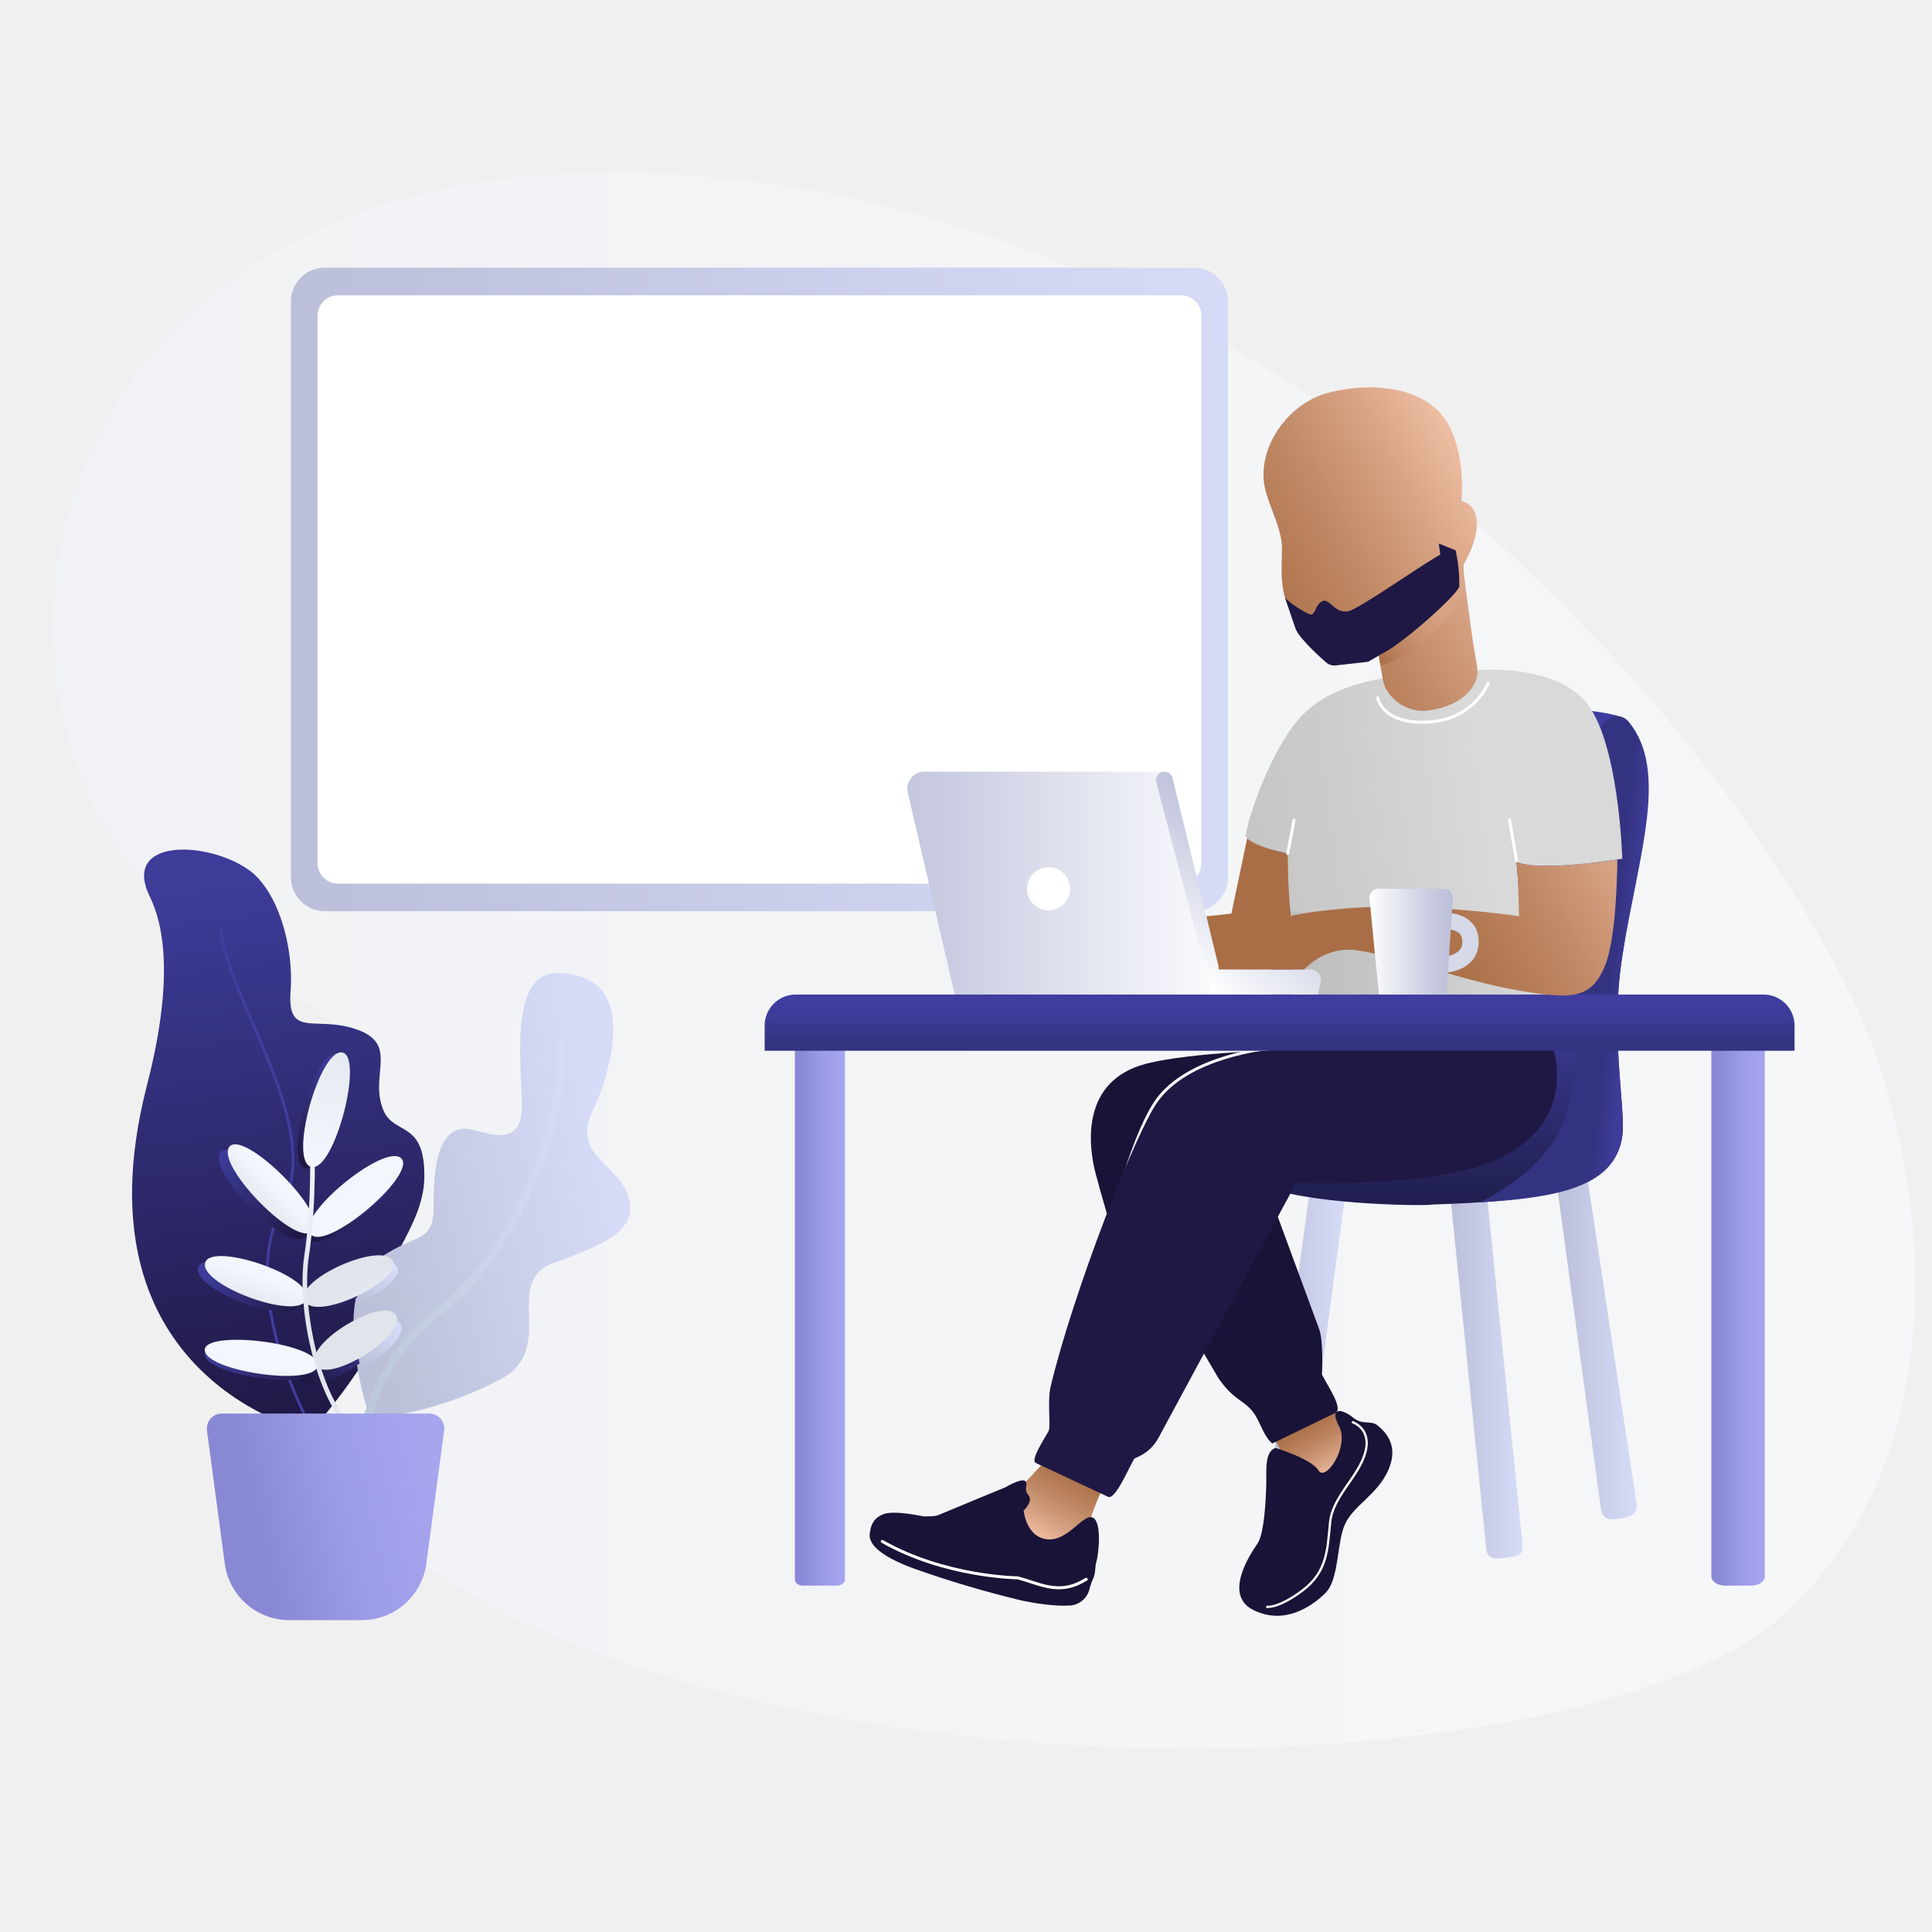
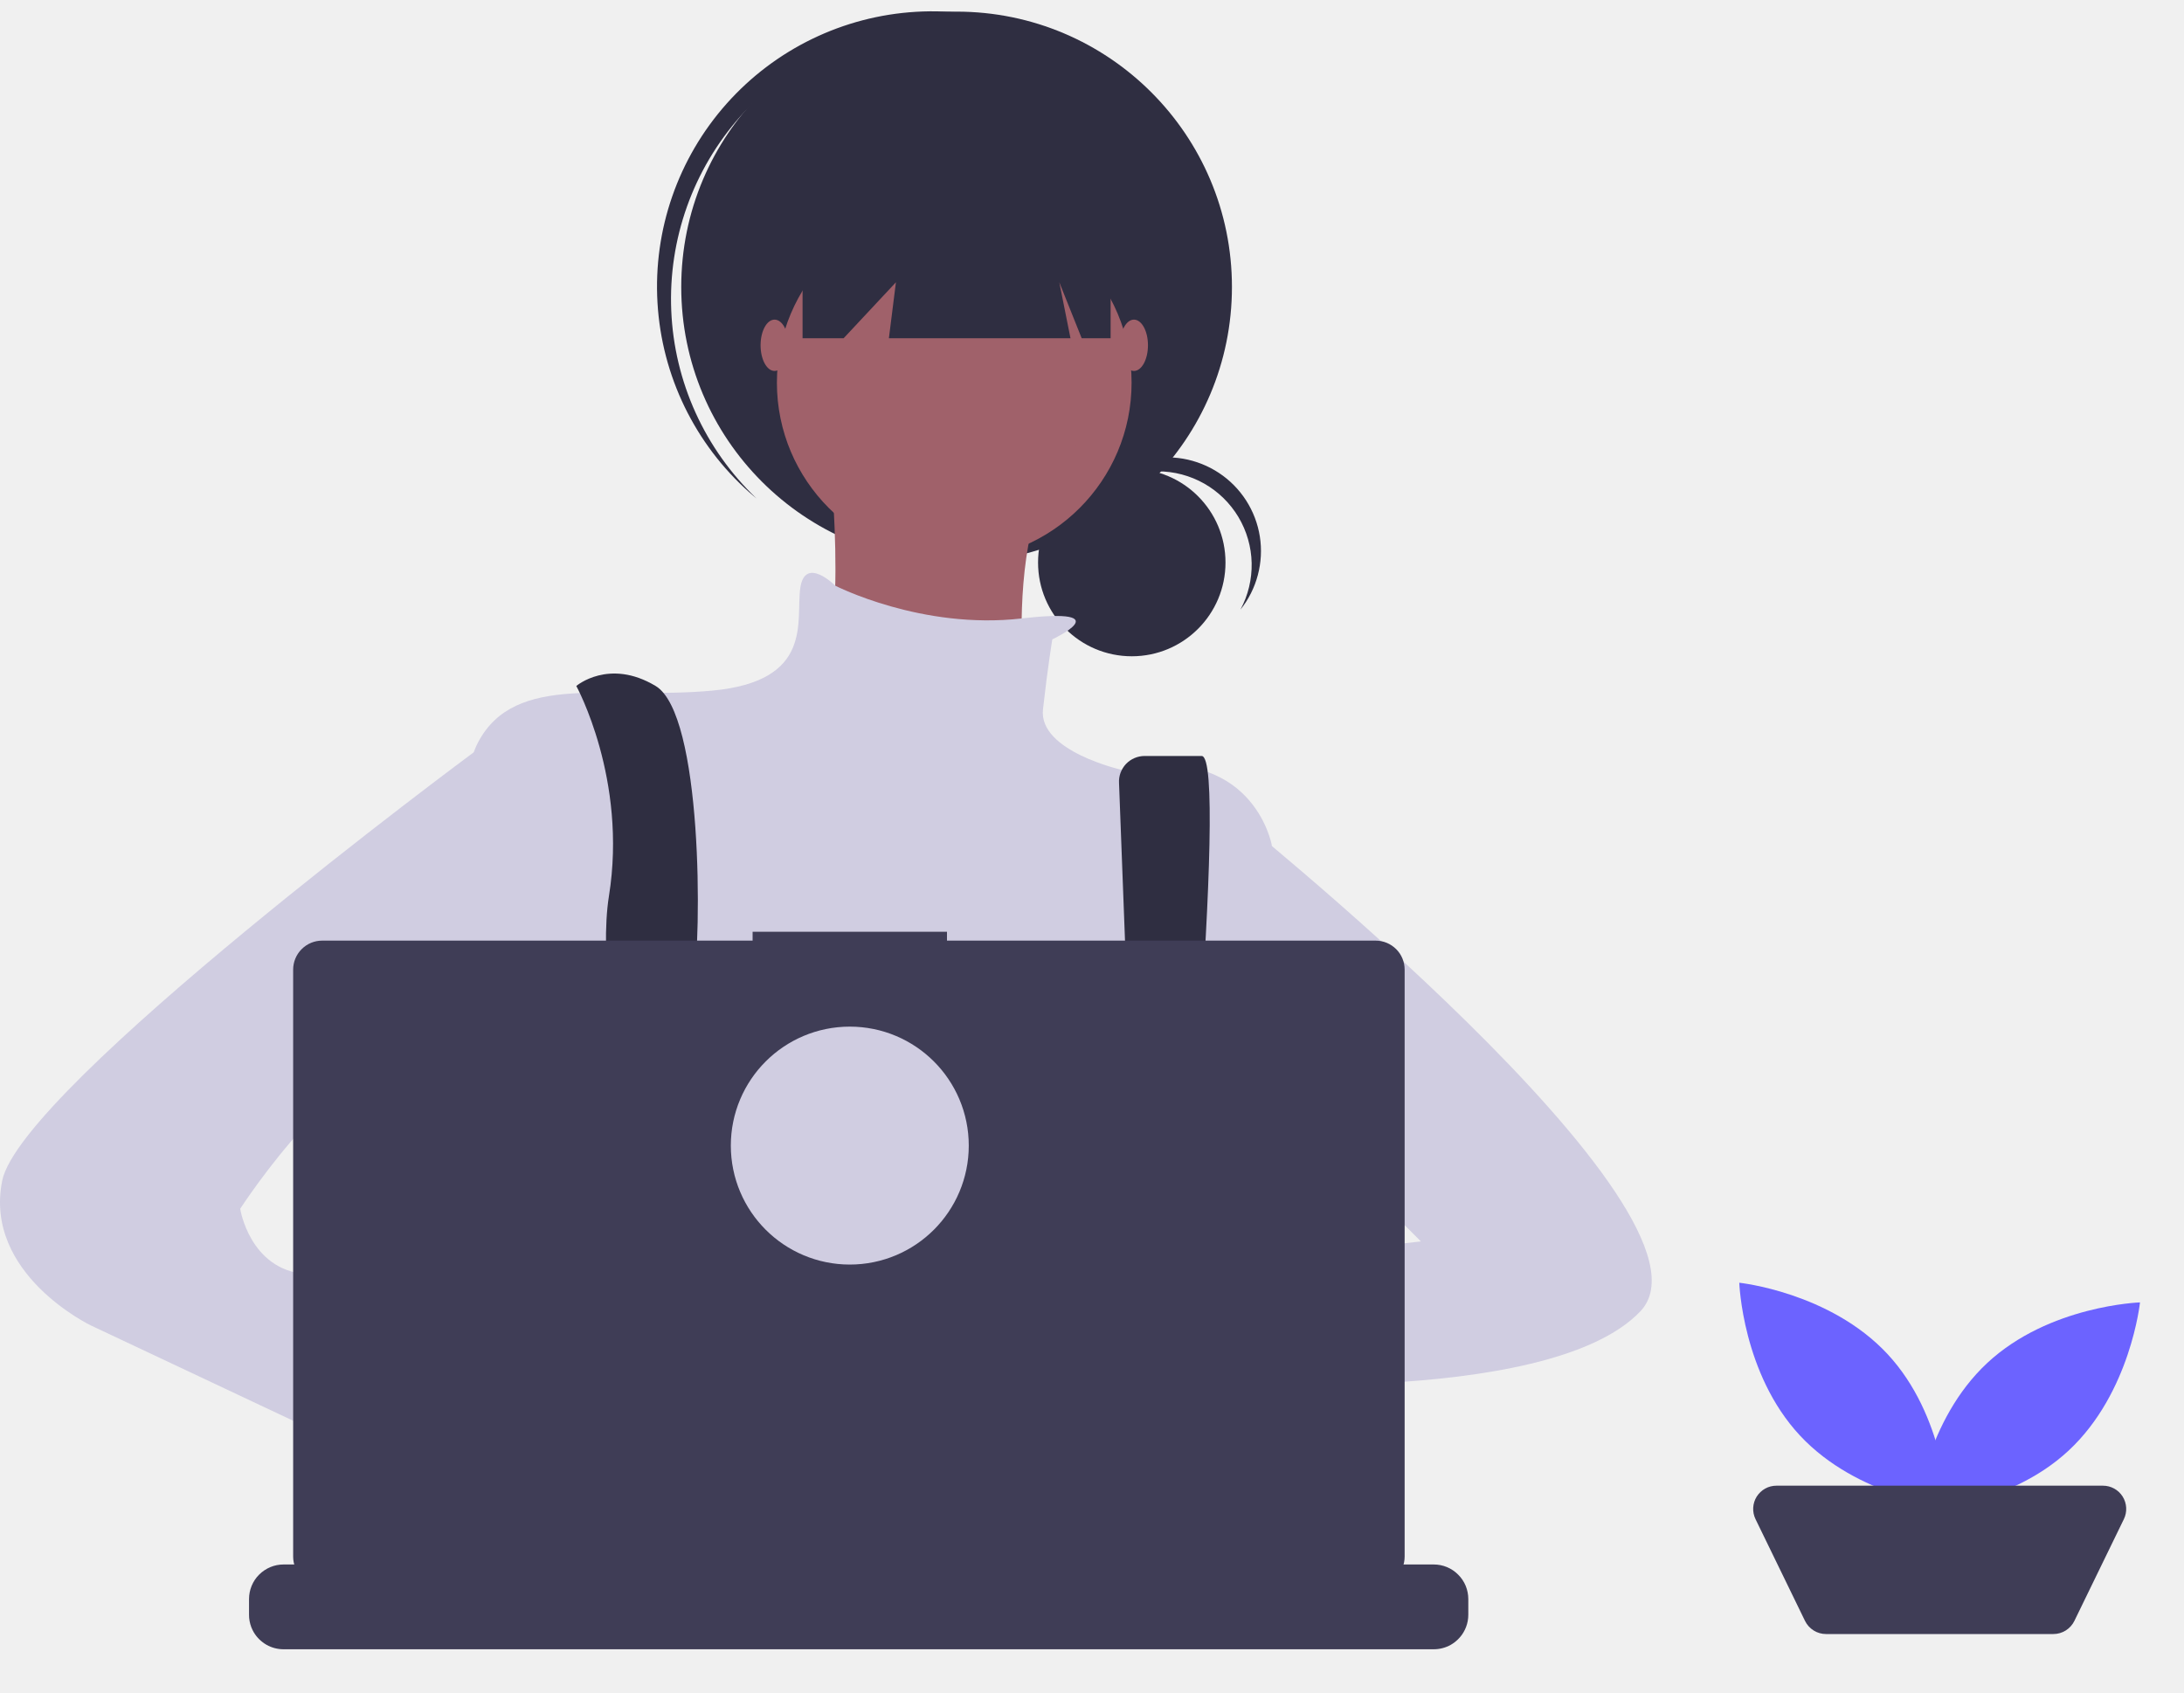
- <svg xmlns="http://www.w3.org/2000/svg" xmlns:xlink="http://www.w3.org/1999/xlink" viewBox="0 0 650 650">
-   <defs>
-     <style>.cls-1{fill:url(#Безымянный_градиент_263);}.cls-2{fill:url(#Безымянный_градиент_5);}.cls-18,.cls-29,.cls-3,.cls-39,.cls-45,.cls-47,.cls-49,.cls-5{fill:none;stroke-miterlimit:10;}.cls-3{stroke-width:0.93px;stroke:url(#Безымянный_градиент_10);}.cls-4{fill:url(#Безымянный_градиент_17);}.cls-5{stroke-width:2.67px;stroke:url(#Безымянный_градиент_164);}.cls-6{fill:url(#Безымянный_градиент_5-2);}.cls-7{fill:url(#Безымянный_градиент_5-3);}.cls-8{fill:url(#Безымянный_градиент_5-4);}.cls-9{fill:url(#Безымянный_градиент_5-5);}.cls-10{fill:url(#Безымянный_градиент_5-6);}.cls-11{fill:url(#Безымянный_градиент_5-7);}.cls-12{fill:url(#Безымянный_градиент_18);}.cls-13{fill:url(#Безымянный_градиент_33);}.cls-14{fill:url(#Безымянный_градиент_33-2);}.cls-15{fill:url(#Безымянный_градиент_33-3);}.cls-16{fill:url(#Безымянный_градиент_17-2);}.cls-17{fill:url(#Безымянный_градиент_33-4);}.cls-18{stroke-width:1.55px;stroke:url(#Безымянный_градиент_33-5);}.cls-19{fill:url(#Безымянный_градиент_33-6);}.cls-20{fill:url(#Безымянный_градиент_17-3);}.cls-21{fill:url(#Безымянный_градиент_33-7);}.cls-22{fill:url(#Безымянный_градиент_11);}.cls-23{fill:url(#Безымянный_градиент_16);}.cls-24{fill:url(#Безымянный_градиент_170);}.cls-25{fill:#fff;}.cls-26{fill:url(#Безымянный_градиент_170-2);}.cls-27{fill:url(#Безымянный_градиент_106);}.cls-28{fill:#191337;}.cls-29{stroke:#f3f6fd;}.cls-29,.cls-45{stroke-linecap:round;}.cls-30{fill:url(#Безымянный_градиент_170-3);}.cls-31{fill:url(#Безымянный_градиент_170-4);}.cls-32{fill:url(#Безымянный_градиент_216);}.cls-33{fill:url(#Безымянный_градиент_40);}.cls-34{fill:url(#Безымянный_градиент_106-2);}.cls-35{fill:url(#Безымянный_градиент_45);}.cls-36{fill:url(#Безымянный_градиент_100);}.cls-37{fill:url(#Безымянный_градиент_271);}.cls-38{fill:#1f1844;}.cls-39{stroke:#17ff44;stroke-width:1.95px;}.cls-40{fill:url(#Безымянный_градиент_16-2);}.cls-41{fill:url(#Безымянный_градиент_16-3);}.cls-42{fill:url(#Безымянный_градиент_45-2);}.cls-43{fill:url(#Безымянный_градиент_40-2);}.cls-44{fill:url(#Безымянный_градиент_269);}.cls-45,.cls-49{stroke:#fff;}.cls-46{fill:url(#Безымянный_градиент_100-2);}.cls-47{stroke:#d6d9e8;stroke-width:5.49px;}.cls-48{fill:url(#Безымянный_градиент_269-2);}.cls-49{stroke-width:0.76px;}.cls-50{fill:url(#Безымянный_градиент_100-3);}.cls-51{fill:url(#Безымянный_градиент_61);}</style>
-     <linearGradient id="Безымянный_градиент_263" x1="17.85" y1="323.13" x2="644.36" y2="323.13" gradientUnits="userSpaceOnUse">
-       <stop offset="0" stop-color="#f0f2f5" />
-       <stop offset="0.99" stop-color="#f5f7f8" />
-     </linearGradient>
-     <linearGradient id="Безымянный_градиент_5" x1="104.12" y1="480.47" x2="79.59" y2="294.29" gradientUnits="userSpaceOnUse">
-       <stop offset="0" stop-color="#1f1844" />
-       <stop offset="0.99" stop-color="#3d3c99" />
-     </linearGradient>
-     <linearGradient id="Безымянный_градиент_10" x1="102.89" y1="475.67" x2="81.3" y2="311.91" gradientUnits="userSpaceOnUse">
-       <stop offset="0" stop-color="#3f3d9e" />
-       <stop offset="0.99" stop-color="#423e9f" />
-     </linearGradient>
-     <linearGradient id="Безымянный_градиент_17" x1="115.46" y1="411.98" x2="206.51" y2="391.06" gradientUnits="userSpaceOnUse">
-       <stop offset="0.01" stop-color="#bbc0d9" />
-       <stop offset="1" stop-color="#d6dbf8" />
-     </linearGradient>
-     <linearGradient id="Безымянный_градиент_164" x1="398.17" y1="-37.95" x2="467.83" y2="-25.2" gradientTransform="translate(-266.33 535.94) rotate(-10.18)" gradientUnits="userSpaceOnUse">
-       <stop offset="0" stop-color="#bac6d8" />
-       <stop offset="0.99" stop-color="#d6dbf8" />
-     </linearGradient>
-     <linearGradient id="Безымянный_градиент_5-2" x1="102.39" y1="415.8" x2="74.47" y2="388.37" xlink:href="#Безымянный_градиент_5" />
-     <linearGradient id="Безымянный_градиент_5-3" x1="101.5" y1="438.85" x2="69.01" y2="427.54" xlink:href="#Безымянный_градиент_5" />
-     <linearGradient id="Безымянный_градиент_5-4" x1="103.92" y1="415.73" x2="133.47" y2="392.48" xlink:href="#Безымянный_градиент_5" />
-     <linearGradient id="Безымянный_градиент_5-5" x1="101.77" y1="438.9" x2="130.45" y2="425.16" xlink:href="#Безымянный_градиент_5" />
-     <linearGradient id="Безымянный_градиент_5-6" x1="106.89" y1="460.47" x2="68.71" y2="455.91" xlink:href="#Безымянный_градиент_5" />
-     <linearGradient id="Безымянный_градиент_5-7" x1="102.65" y1="463.16" x2="128.74" y2="447.21" xlink:href="#Безымянный_градиент_5" />
-     <linearGradient id="Безымянный_градиент_18" x1="112.44" y1="355.59" x2="103.51" y2="392.09" gradientUnits="userSpaceOnUse">
-       <stop offset="0.01" stop-color="#3d3c99" />
-       <stop offset="1" stop-color="#1f1844" />
-     </linearGradient>
-     <linearGradient id="Безымянный_градиент_33" x1="1755.19" y1="-963.95" x2="1766.98" y2="-963.95" gradientTransform="translate(-462.58 2333.18) rotate(-45.37)" gradientUnits="userSpaceOnUse">
-       <stop offset="0" stop-color="#e0e4eb" />
-       <stop offset="0.99" stop-color="#f3f6fd" />
-     </linearGradient>
-     <linearGradient id="Безымянный_градиент_33-2" x1="3011.69" y1="-937.46" x2="3023.59" y2="-937.46" gradientTransform="translate(56 3594.41) rotate(-72.22)" xlink:href="#Безымянный_градиент_33" />
-     <linearGradient id="Безымянный_градиент_33-3" x1="-50.64" y1="2790.04" x2="-38.83" y2="2790.04" gradientTransform="matrix(0.63, 0.78, -0.78, 0.63, 2312.63, -1322.99)" xlink:href="#Безымянный_градиент_33" />
-     <linearGradient id="Безымянный_градиент_17-2" x1="118.92" y1="437.68" x2="131.22" y2="425.05" xlink:href="#Безымянный_градиент_17" />
-     <linearGradient id="Безымянный_градиент_33-4" x1="153.81" y1="3411.64" x2="165.9" y2="3411.64" gradientTransform="matrix(0.5, 0.87, -0.77, 0.45, 2661.06, -1231.52)" xlink:href="#Безымянный_градиент_33" />
-     <linearGradient id="Безымянный_градиент_33-5" x1="484.61" y1="-147.24" x2="501.98" y2="-147.24" gradientTransform="translate(-337.25 690.61) rotate(-13.38)" xlink:href="#Безымянный_градиент_33" />
-     <linearGradient id="Безымянный_градиент_33-6" x1="3838.25" y1="-684.17" x2="3850.62" y2="-684.17" gradientTransform="matrix(0.04, -0.93, 1, 0.04, 621.5, 4068.51)" xlink:href="#Безымянный_градиент_33" />
-     <linearGradient id="Безымянный_градиент_17-3" x1="119.2" y1="457.49" x2="131.48" y2="443.87" xlink:href="#Безымянный_градиент_17" />
-     <linearGradient id="Безымянный_градиент_33-7" x1="485.57" y1="4154.54" x2="498.96" y2="4154.54" gradientTransform="matrix(0.35, 0.94, -0.74, 0.28, 3028.09, -1158.72)" xlink:href="#Безымянный_градиент_33" />
-     <linearGradient id="Безымянный_градиент_11" x1="114.35" y1="355.06" x2="105.43" y2="391.56" gradientUnits="userSpaceOnUse">
-       <stop offset="0" stop-color="#e6eaf1" />
-       <stop offset="0.99" stop-color="#f3f6fd" />
-     </linearGradient>
-     <linearGradient id="Безымянный_градиент_16" x1="77.86" y1="515.21" x2="145.87" y2="499.59" gradientUnits="userSpaceOnUse">
-       <stop offset="0.11" stop-color="#8988d5" />
-       <stop offset="0.56" stop-color="#9d9ce8" />
-       <stop offset="1" stop-color="#a7a5ee" />
-     </linearGradient>
-     <linearGradient id="Безымянный_градиент_170" x1="97.87" y1="198.31" x2="413.15" y2="198.31" gradientUnits="userSpaceOnUse">
-       <stop offset="0.01" stop-color="#bbbfd9" />
-       <stop offset="1" stop-color="#d6dbf8" />
-     </linearGradient>
-     <linearGradient id="Безымянный_градиент_170-2" x1="425.95" y1="458.66" x2="452.36" y2="458.66" xlink:href="#Безымянный_градиент_170" />
-     <linearGradient id="Безымянный_градиент_106" x1="451.7" y1="498.43" x2="439.36" y2="476.76" gradientUnits="userSpaceOnUse">
-       <stop offset="0" stop-color="#ffd0b9" />
-       <stop offset="0.04" stop-color="#facab2" />
-       <stop offset="0.35" stop-color="#d7a384" />
-       <stop offset="0.62" stop-color="#be8662" />
-       <stop offset="0.85" stop-color="#af744d" />
-       <stop offset="1" stop-color="#a96e46" />
-     </linearGradient>
-     <linearGradient id="Безымянный_градиент_170-3" x1="523.83" y1="453" x2="550.69" y2="453" xlink:href="#Безымянный_градиент_170" />
-     <linearGradient id="Безымянный_градиент_170-4" x1="487.36" y1="460.49" x2="512.3" y2="460.49" xlink:href="#Безымянный_градиент_170" />
-     <linearGradient id="Безымянный_градиент_216" x1="488.79" y1="403.66" x2="488.79" y2="238.64" gradientUnits="userSpaceOnUse">
-       <stop offset="0" stop-color="#201f4f" />
-       <stop offset="0.39" stop-color="#3d3c99" />
-       <stop offset="1" stop-color="#403da0" />
-     </linearGradient>
-     <linearGradient id="Безымянный_градиент_40" x1="540.62" y1="324.71" x2="555.62" y2="326.21" gradientUnits="userSpaceOnUse">
-       <stop offset="0.11" stop-color="#343381" />
-       <stop offset="0.56" stop-color="#3d3c99" />
-       <stop offset="1" stop-color="#403da0" />
-     </linearGradient>
-     <linearGradient id="Безымянный_градиент_106-2" x1="346.5" y1="521.53" x2="362.08" y2="492.48" xlink:href="#Безымянный_градиент_106" />
-     <linearGradient id="Безымянный_градиент_45" x1="376.35" y1="283.75" x2="510.85" y2="265.25" gradientUnits="userSpaceOnUse">
-       <stop offset="0" stop-color="#bdbdbd" />
-       <stop offset="0.55" stop-color="#ccc" />
-       <stop offset="0.91" stop-color="#d9d9d9" />
-     </linearGradient>
-     <linearGradient id="Безымянный_градиент_100" x1="453.89" y1="282.33" x2="552.56" y2="227.66" gradientUnits="userSpaceOnUse">
-       <stop offset="0" stop-color="#a96e46" />
-       <stop offset="0.15" stop-color="#af744d" />
-       <stop offset="0.38" stop-color="#be8662" />
-       <stop offset="0.65" stop-color="#d7a384" />
-       <stop offset="0.96" stop-color="#facab2" />
-       <stop offset="1" stop-color="#ffd0b9" />
-     </linearGradient>
-     <linearGradient id="Безымянный_градиент_271" x1="280.25" y1="297.2" x2="414.79" y2="297.2" gradientUnits="userSpaceOnUse">
-       <stop offset="0.01" stop-color="#bbbfd9" />
-       <stop offset="0.29" stop-color="#cacde2" />
-       <stop offset="0.84" stop-color="#f2f3f8" />
-       <stop offset="1" stop-color="#fff" />
-     </linearGradient>
-     <linearGradient id="Безымянный_градиент_16-2" x1="575.76" y1="441.16" x2="593.78" y2="441.16" xlink:href="#Безымянный_градиент_16" />
-     <linearGradient id="Безымянный_градиент_16-3" x1="267.42" y1="441.16" x2="284.26" y2="441.16" xlink:href="#Безымянный_градиент_16" />
-     <linearGradient id="Безымянный_градиент_45-2" x1="434.59" y1="325.42" x2="528.99" y2="325.42" xlink:href="#Безымянный_градиент_45" />
-     <linearGradient id="Безымянный_градиент_40-2" x1="430.51" y1="352.03" x2="430.51" y2="334.98" xlink:href="#Безымянный_градиент_40" />
-     <linearGradient id="Безымянный_градиент_269" x1="396.46" y1="323.83" x2="428.86" y2="281.46" gradientUnits="userSpaceOnUse">
-       <stop offset="0" stop-color="#fff" />
-       <stop offset="0.16" stop-color="#f2f3f8" />
-       <stop offset="0.71" stop-color="#cacde2" />
-       <stop offset="0.99" stop-color="#bbbfd9" />
-     </linearGradient>
-     <linearGradient id="Безымянный_градиент_100-2" x1="476.83" y1="323.74" x2="575.5" y2="269.07" xlink:href="#Безымянный_градиент_100" />
-     <linearGradient id="Безымянный_градиент_269-2" x1="460.73" y1="316.79" x2="488.8" y2="316.79" xlink:href="#Безымянный_градиент_269" />
-     <linearGradient id="Безымянный_градиент_100-3" x1="415.48" y1="213" x2="514.14" y2="158.34" xlink:href="#Безымянный_градиент_100" />
-     <linearGradient id="Безымянный_градиент_61" x1="493.34" y1="195.54" x2="464.56" y2="223.79" gradientUnits="userSpaceOnUse">
-       <stop offset="0" stop-color="#ffd0b9" stop-opacity="0" />
-       <stop offset="1" stop-color="#a96e46" />
-     </linearGradient>
-   </defs>
-   <g id="Слой_2" data-name="Слой 2">
-     <path class="cls-1" d="M623,335.61C567.94,223.14,410.59,58.41,206.12,58c-213.36-.44-234,211.17-119,270S34,460.11,154.18,533.78c121.66,74.56,381.67,67.56,445.67,9.56S646.73,384.2,623,335.61Z" />
-     <path class="cls-2" d="M104.4,481.8s27-30.06,24.14-41.91,13.89-26.24,14.22-43.5c.37-19.55-10.07-14.32-13.69-22.68-5.36-12.39,6.57-23.36-11.46-28.1-12.31-3.24-21,3.08-19.84-12.15s-4.39-34.08-14.25-40.92c-14.09-9.78-42.76-10.54-33.1,9.16,10.15,20.71,1.2,54.81-1.16,64.15C24.26,464.54,104.4,481.8,104.4,481.8Z" />
-     <path class="cls-3" d="M74.27,312.84c3.09,25.48,35,66.2,20.57,93.41s7.47,69.34,7.47,69.34" />
-     <path class="cls-4" d="M186.24,424.87c-17.54,6.2,1.45,28.89-17.73,39.11s-43.77,15.4-44.9,10.44c-.08-.33-1.11-3.62-2.2-8.43-.25-1.11-.5-2.31-.75-3.57-.06-.35-.13-.71-.2-1.07A97.08,97.08,0,0,1,119,449.74c0-.12,0-.24,0-.36-.09-1.55-.12-3.11-.09-4.66s.11-3,.27-4.43c.57-5.52,2.15-10.61,5.38-14.26a15.27,15.27,0,0,1,2.8-2.51c13.33-9.27,18.65-4.77,18.55-18.47-.18-23.48,6.51-27,14.38-24.67s14,3,15.17-5.71-6-47.36,11.92-47.29c31,.1,15.31,39.62,12.18,46-7.5,15.37,8.1,17.78,11.81,29S203.77,418.67,186.24,424.87Z" />
-     <path class="cls-5" d="M120.18,508.16s-4.71-43.22,28.23-67.44c14.88-10.94,42.54-50,40-92.28" />
-     <path class="cls-6" d="M74,387.95c4.09-6.94,33.51,21.68,28.36,28S70.1,394.56,74,387.95Z" />
-     <path class="cls-7" d="M66.57,427c.59-8.08,36.1,3.54,34.28,11.52S66,434.68,66.57,427Z" />
-     <path class="cls-8" d="M133.61,391.31c6.29,4.93-24.76,31.67-30.3,25.74S127.62,386.62,133.61,391.31Z" />
-     <path class="cls-9" d="M130.35,425c5.29,6-24.7,21-29.2,14.23S125.31,419.32,130.35,425Z" />
-     <path class="cls-10" d="M68.93,456c-1.55-7.42,37.59-3.15,37.93,4.49S70.41,463.09,68.93,456Z" />
-     <path class="cls-11" d="M128.44,447.38c4.06,6.86-24,24-27.25,16.51S124.58,440.84,128.44,447.38Z" />
-     <path class="cls-12" d="M113,354.58c7.9.58-2.32,40.39-10.13,38.55S105.44,354,113,354.58Z" />
-     <path class="cls-13" d="M77,386.06c4.09-6.94,33.51,21.68,28.36,28S73.06,392.67,77,386.06Z" />
-     <path class="cls-14" d="M68.94,425.32c.59-8.08,36.1,3.54,34.28,11.52S68.38,433,68.94,425.32Z" />
-     <path class="cls-15" d="M134.8,389.54c6.29,4.93-24.76,31.67-30.3,25.74S128.81,384.84,134.8,389.54Z" />
-     <path class="cls-16" d="M119.83,438.75c.55-5.42,2.06-10.42,5.17-14,3.75-.75,6.9-.6,8.28,1C136.21,429,128.25,435.14,119.83,438.75Z" />
-     <path class="cls-17" d="M131.83,423.74c5.29,6-24.7,21-29.2,14.23S126.8,418,131.83,423.74Z" />
-     <path class="cls-18" d="M105,383.74s.9,20.68-1.84,38.73,4.17,48.6,15.42,58.36" />
-     <path class="cls-19" d="M68.93,454.61c-1.55-7.42,37.59-3.15,37.93,4.49S70.41,461.67,68.93,454.61Z" />
-     <path class="cls-20" d="M121.26,460.49c-.06-.34-.12-.7-.19-1.05a97.42,97.42,0,0,1-1.39-11.4c0-.12,0-.24,0-.35,6.39-3.54,13.21-5.32,15-2.26C136.95,449.27,129.13,456.34,121.26,460.49Z" />
-     <path class="cls-21" d="M133.23,442.48c4.06,6.86-24,24-27.25,16.51S129.37,435.94,133.23,442.48Z" />
-     <path class="cls-22" d="M114.89,354.05c7.9.58-2.32,40.39-10.13,38.55S107.36,353.5,114.89,354.05Z" />
-     <path class="cls-23" d="M121.67,545.08H97.34a21.91,21.91,0,0,1-21.71-19l-6-44.78a5.06,5.06,0,0,1,5-5.73h69.8a5.06,5.06,0,0,1,5,5.73l-6,44.78A21.91,21.91,0,0,1,121.67,545.08Z" />
-     <rect class="cls-24" x="97.87" y="90.06" width="315.29" height="216.5" rx="11.45" ry="11.45" />
-     <rect class="cls-25" x="106.83" y="99.35" width="297.35" height="197.93" rx="6.84" ry="6.84" />
-     <path class="cls-26" d="M432.06,515.57a6.11,6.11,0,0,1-6-7l14.41-106.86,11.94,1.35L438.11,510.34C437.68,513.34,432.06,515.57,432.06,515.57Z" />
-     <polygon class="cls-27" points="428.09 482.96 433.42 492.62 445.26 500.29 450.23 499.62 456.92 484.62 454.92 477.79 446.42 473.79 428.09 482.96" />
-     <path class="cls-28" d="M443.41,353.53c-10,1.7-38.69,6.66-46.17,16-5.76,7.2-10,28.31-20.09,53.09-2.93-7.36-6.65-20.71-8.51-27.7-2.59-9.74-5-31.45,17.12-37.08C400.37,354.12,432.38,352.81,443.41,353.53Z" />
-     <path class="cls-29" d="M426,352.84s-24.64,2.49-35.78,16.08c-8.75,10.68-16.62,43.19-16.62,43.19" />
-     <path class="cls-30" d="M538.61,507.73,523.83,398.84l10-4,16.73,110.8c.69,3.94-2.34,4.66-5.33,5.2S539.32,511.75,538.61,507.73Z" />
-     <path class="cls-31" d="M500,520.77,487.36,396.64H499.7l12.57,123.25c.28,3.83-2.64,3.68-5.52,4.11C503.55,524.49,500.31,525.11,500,520.77Z" />
-     <path class="cls-32" d="M545.8,382.19c-2.61,19.29-31,22-64,23.07-1,.5-37.46.28-54.44-5.44l.59-130.62c0-11,4.71-29.23,20.81-29.5,27-.45,77.15-4.57,96.78,1.5,4.49,16.12,7.76,33.92.28,80.48C541.53,348.32,547.06,372.93,545.8,382.19Z" />
-     <path class="cls-33" d="M538.36,249.29c6,18,5.24,28.4-2.75,57.47-13.31,48.45,8.54,73.32-37.63,97.75,28-1.6,45.6-5.91,47.82-22.33,1.26-9.26-4.27-33.87,0-60.52,5.51-34.29,15.79-62.31,2.12-78.87C544.13,238.21,536.34,243.21,538.36,249.29Z" />
-     <path class="cls-34" d="M372.26,498c-7.81-2.89-18.25-9-18.25-9s-13,14-14.45,15.37c4.81,1.9,2.39,15.8,6.37,18s14.51-7.32,19.58-6.16C366,511.78,370.89,500.44,372.26,498Z" />
-     <path class="cls-28" d="M449.06,475.46l-21,10.18c-2.61-2-4-6.8-5.83-9.64-3.3-5.11-6.83-4.33-12.32-12.36l-13.7-23.34,28.9-43.92L443.76,447c1.6,4.11,1,15.38,1,15.38C446.19,465.68,452.44,474.15,449.06,475.46Z" />
-     <path class="cls-35" d="M545.8,288.91C538.75,290.1,517,293,510.18,290c.71,6.74,1.44,18.69,1.44,18.69s-58.16-5.55-80,2.77c0-.71,0-1.55.05-2.47.27-7.78,1.55-21.8,1.55-21.8s-10.53-2-13.64-5.17a3.65,3.65,0,0,1-.54-.68c.48-4,5.3-20.75,14.18-34.47,7.49-11.57,18.14-16.83,37.37-19.56l25.45-1.77s25.33-2.68,37,10.08S545.8,288.91,545.8,288.91Z" />
-     <path class="cls-36" d="M433.25,287.16s0,12.24,1.06,21c-20.13,9.07-24.43,16.27-24.17,17.75l-4.29-17.63,8.43-.91L419.61,282C422.72,285.14,433.25,287.16,433.25,287.16Z" />
-     <path class="cls-37" d="M407.73,334.77H321.25L305.4,266.63a5.7,5.7,0,0,1,5.56-7h80.84Z" />
-     <path class="cls-38" d="M522.24,351.7s10.64,28.3-23.18,40.18c-21.87,7.68-63,6.1-63,6.1l-46.35,85.85a14.43,14.43,0,0,1-6.72,6.26l-1.29.58c-1.58,2.26-6.31,14-8.86,12.93l-24.3-11.37c-2.17-.89,3.24-8.75,4.28-10.85.72-1.46-.46-10.24.63-14.79,7.5-31.5,29.13-87.34,36.51-96.45,7.53-9.3,19-13.41,29-15.11,10.86-1.85,24.18-6.41,24.18-6.41Z" />
-     <path class="cls-39" d="M432.64,350.35s-3.62-.45-9.27-.82" />
-     <path class="cls-40" d="M589.09,533.47h-8.64c-2.59,0-4.69-1.41-4.69-3.16V348.84h18V530.32C593.78,532.06,591.68,533.47,589.09,533.47Z" />
-     <path class="cls-41" d="M281.47,533.47H270.22c-1.54,0-2.79-.9-2.79-2V348.84h16.84V531.46C284.26,532.57,283,533.47,281.47,533.47Z" />
-     <polygon class="cls-42" points="519.26 344.07 434.59 334.77 434.59 306.77 528.99 314.65 519.26 344.07" />
-     <path class="cls-43" d="M267.71,334.6h325.6a10.45,10.45,0,0,1,10.45,10.45v8.47a0,0,0,0,1,0,0H257.26a0,0,0,0,1,0,0v-8.47A10.45,10.45,0,0,1,267.71,334.6Z" />
-     <path class="cls-44" d="M444.32,330.51l-.91,4.06H407.73L389,263.18a2.84,2.84,0,0,1,2.74-3.55h0a2.84,2.84,0,0,1,2.76,2.17l11.3,46.47,4.29,17.63v0a1.45,1.45,0,0,0,0,.17l0,.06h30.6A3.59,3.59,0,0,1,444.32,330.51Z" />
-     <circle class="cls-25" cx="352.76" cy="299.01" r="7.26" />
-     <line class="cls-45" x1="510.24" y1="289.61" x2="507.87" y2="275.9" />
-     <line class="cls-45" x1="433.25" y1="287.16" x2="435.37" y2="275.9" />
-     <path class="cls-46" d="M544.14,289.21c-.09,8.57-.72,28-4.39,36.3-4.78,10.81-11.33,10.67-29.23,7.66S463,319.51,453.76,319.51s-15,6.67-15,6.67H410c-.26-1.48-.15-9.1,21.7-17.22,3.66-1.55,14.21-2.83,23.35-3.49,25.1-1.81,56,2.77,56,2.77s-.12-11.53-.83-18.27C516.94,293,537.9,290.15,544.14,289.21Z" />
-     <path class="cls-47" d="M485.6,309.88s9.14-.75,9.14,6.91-9.14,7.74-9.14,7.74" />
-     <path class="cls-48" d="M486.67,334.57H463.93l-3.19-32.35a3,3,0,0,1,3.12-3.21h21.8a3,3,0,0,1,3.13,3.12Z" />
-     <path class="cls-45" d="M463.51,234.76s1.42,9,16.92,8.17,20.21-13,20.21-13" />
-     <path class="cls-28" d="M310.52,510.15s-9.48-2.09-13.11-.79-4.56,4-4.82,6.89,2.79,7,14.57,11.36A356.38,356.38,0,0,0,344,538.54c3.86.78,10.4,1.94,16,1.62a7.28,7.28,0,0,0,6.55-5.55,19.9,19.9,0,0,1,1.16-3.36c1-2,.62-4.36,1.2-6s2-13-1.2-14.64-8.36,8.07-15.44,7.27-7.87-9.66-7.87-9.66,3.38-3.09,1.56-5.26.27-3.89-1.17-4.75-6.52,2.17-6.52,2.17-16.35,6.72-22.76,9.43C314.18,510.31,310.52,510.15,310.52,510.15Z" />
-     <path class="cls-45" d="M296.84,518.59c21,12,45.42,12.25,45.42,12.25,6.83,1.59,13.65,6.13,22.41.92l.77-.42" />
-     <path class="cls-28" d="M429.11,487.13s12.13,3.65,14.5,7.6,10.47-8.1,6.9-14.91,1.3-5.7,4.65-2.93,6.06.76,8.4,2.75,7.15,6.4,3.64,14.68-11.37,11.84-14.49,18.05-2,18.86-6.79,23.59S432,546.76,421.72,541.7s-1.1-18.86,1.3-22.3,2.87-15.2,3-20S425.35,488.56,429.11,487.13Z" />
-     <path class="cls-49" d="M454.87,478.4s6.79,2.06,4.44,10.36-10.93,14.65-11.81,23.42-.8,16.56-9.29,22.92-12.2,5.47-12.2,5.47" />
-     <path class="cls-50" d="M497,224.6c-.36-2.22-1.39-7.92-2.28-14.58-.62-4.62-1.25-9.39-1.74-13.08,0-.32-.07-.63-.12-.93a47.22,47.22,0,0,1-.47-6c.07-.13.15-.26.21-.38,6.09-10.87,5.05-18,.84-20.4a6.58,6.58,0,0,0-1.78-.69h0s1.68-13.82-4-25c-7.46-14.75-28.72-14.91-41.7-11.14s-24.33,19.4-19.88,33.79c1.77,5.72,4.44,10.92,5.09,16.15s-1.48,13.9,2.54,22.39c5.75,12.18,18.9,15.43,27,15.39a25.69,25.69,0,0,0,3.07-.2l.36,2.19.29,1.78.31,1.93c.7,4.33,1.24,5.31,1.24,5.31a14.28,14.28,0,0,0,15.54,7.76C492.89,237.06,497.91,230,497,224.6Z" />
-     <path class="cls-51" d="M493,196.94a46.83,46.83,0,0,1-28.54,27l-.29-1.78-.36-2.19c8.82-4.83,18.67-13.8,28.82-30.32-.06.13-.14.26-.21.38a47.22,47.22,0,0,0,.47,6C493,196.31,493,196.62,493,196.94Z" />
-     <path class="cls-38" d="M484.05,182.87l.53,3.7c-8.4,4.79-27.53,18.54-31.15,19.1-4.59.71-6.13-4.62-8.6-3.38s-2.11,4.45-3.83,4.45c-.89,0-6.76-3.41-8.68-5.71,0,0,3,9,3.62,10.63,1.48,3.68,10.12,11.12,10.12,11.12a4.24,4.24,0,0,0,3.37,1.09l10.84-1.22,5.45-3.14c7.59-4.06,25.17-20.06,25.24-22.25a52.58,52.58,0,0,0-1.23-12.11Z" />
-   </g>
+ <svg xmlns="http://www.w3.org/2000/svg" width="40" height="31" viewBox="0 0 40 31" fill="none">
+   <path d="M34.568 24.798C35.623 25.931 35.678 27.596 35.678 27.596C35.678 27.596 34.021 27.424 32.966 26.292C31.91 25.159 31.855 23.494 31.855 23.494C31.855 23.494 33.512 23.666 34.568 24.798Z" fill="#6C63FF" />
+   <path d="M37.889 26.566C36.757 27.621 35.092 27.676 35.092 27.676C35.092 27.676 35.263 26.019 36.396 24.964C37.529 23.908 39.194 23.854 39.194 23.854C39.194 23.854 39.022 25.51 37.889 26.566Z" fill="#6C63FF" />
+   <path d="M37.608 29.928H33.443C33.363 29.928 33.284 29.905 33.217 29.863C33.149 29.82 33.094 29.76 33.059 29.688L32.152 27.823C32.121 27.759 32.106 27.687 32.11 27.614C32.114 27.542 32.136 27.472 32.174 27.411C32.213 27.35 32.266 27.299 32.329 27.264C32.392 27.229 32.463 27.211 32.535 27.211H38.516C38.588 27.211 38.659 27.229 38.722 27.264C38.785 27.299 38.839 27.35 38.877 27.411C38.915 27.472 38.937 27.542 38.941 27.614C38.945 27.687 38.93 27.759 38.899 27.823L37.992 29.688C37.957 29.76 37.902 29.82 37.834 29.863C37.767 29.905 37.688 29.928 37.608 29.928V29.928Z" fill="#3F3D56" />
+   <path d="M20.729 12.02C21.677 12.02 22.445 11.251 22.445 10.303C22.445 9.355 21.677 8.586 20.729 8.586C19.78 8.586 19.012 9.355 19.012 10.303C19.012 11.251 19.78 12.02 20.729 12.02Z" fill="#2F2E41" />
+   <path d="M21.208 8.633C21.505 8.633 21.797 8.711 22.055 8.857C22.314 9.004 22.529 9.215 22.682 9.47C22.834 9.725 22.918 10.016 22.924 10.313C22.93 10.61 22.86 10.903 22.719 11.165C22.868 10.979 22.976 10.764 23.037 10.533C23.098 10.303 23.111 10.062 23.074 9.827C23.037 9.591 22.951 9.366 22.822 9.165C22.693 8.965 22.524 8.793 22.325 8.662C22.126 8.53 21.902 8.442 21.667 8.401C21.432 8.361 21.191 8.371 20.96 8.429C20.729 8.487 20.512 8.592 20.324 8.739C20.136 8.885 19.98 9.069 19.867 9.279C20.028 9.078 20.232 8.915 20.464 8.803C20.696 8.691 20.95 8.633 21.208 8.633V8.633Z" fill="#2F2E41" />
+   <path d="M17.52 10.299C20.305 10.299 22.563 8.041 22.563 5.256C22.563 2.471 20.305 0.213 17.52 0.213C14.735 0.213 12.477 2.471 12.477 5.256C12.477 8.041 14.735 10.299 17.52 10.299Z" fill="#2F2E41" />
+   <path d="M13.563 2.127C14.432 1.149 15.646 0.548 16.951 0.449C18.255 0.351 19.546 0.762 20.552 1.598C20.511 1.559 20.47 1.519 20.427 1.481C19.427 0.592 18.116 0.137 16.78 0.216C15.445 0.294 14.196 0.9 13.307 1.9C12.419 2.899 11.963 4.211 12.042 5.546C12.12 6.881 12.726 8.131 13.726 9.019C13.768 9.057 13.813 9.093 13.856 9.13C12.909 8.228 12.348 6.994 12.294 5.688C12.239 4.381 12.694 3.104 13.563 2.127V2.127Z" fill="#2F2E41" />
+   <path d="M17.477 10.256C19.271 10.256 20.725 8.802 20.725 7.008C20.725 5.214 19.271 3.76 17.477 3.76C15.683 3.76 14.229 5.214 14.229 7.008C14.229 8.802 15.683 10.256 17.477 10.256Z" fill="#A0616A" />
+   <path d="M15.169 8.033C15.169 8.033 15.597 11.965 14.913 12.393C14.229 12.82 18.845 13.418 18.845 13.418C18.845 13.418 18.161 9.144 19.871 8.033L15.169 8.033Z" fill="#A0616A" />
+   <path d="M19.273 11.71C19.273 11.71 20.546 11.116 18.713 11.327C16.88 11.539 15.298 10.727 15.298 10.727C15.298 10.727 14.743 10.171 14.657 10.77C14.572 11.368 14.914 12.479 13.033 12.65C11.153 12.821 9.443 12.308 8.759 13.59C8.076 14.873 8.418 20.429 8.418 20.429C8.418 20.429 9.7 25.044 10.725 25.728C11.751 26.412 20.726 25.472 20.726 25.472L23.291 20.856V15.471C23.291 15.471 22.949 13.59 20.555 14.103C20.555 14.103 19.017 13.761 19.102 12.992C19.188 12.223 19.273 11.71 19.273 11.71Z" fill="#D0CDE1" />
+   <path d="M11.064 28.995C11.117 28.765 11.152 28.635 11.152 28.635L11.125 28.447L10.843 26.535L10.725 25.729C11.75 25.301 12.007 23.335 12.007 23.335L12.045 23.312L12.22 23.207V23.207L12.849 22.83L12.861 22.822L13.115 22.991L13.631 23.335C14.307 23.839 15.081 24.197 15.903 24.386C16.725 24.574 17.577 24.589 18.405 24.429C18.791 24.363 19.167 24.254 19.529 24.104L20.772 23.69L20.811 23.677L20.849 23.683L21.578 23.793L21.591 23.795L21.652 23.804L21.483 24.972L21.238 26.669C21.885 27.011 22.46 27.654 22.963 28.447C23.074 28.623 23.182 28.805 23.286 28.995C23.422 29.24 23.552 29.496 23.675 29.757C23.691 29.788 23.705 29.82 23.72 29.851C23.767 29.954 23.815 30.057 23.86 30.161H10.837C10.854 30.056 10.871 29.957 10.888 29.861C10.889 29.858 10.889 29.855 10.89 29.851C10.896 29.819 10.902 29.788 10.907 29.757C10.964 29.446 11.02 29.186 11.064 28.995Z" fill="#2F2E41" />
+   <path d="M10.555 12.564C10.555 12.564 11.495 14.273 11.153 16.41C10.811 18.547 12.179 23.847 12.179 23.847L13.204 23.59C13.204 23.59 12.521 19.146 12.692 18.12C12.863 17.094 12.863 13.077 12.008 12.564C11.153 12.051 10.555 12.564 10.555 12.564Z" fill="#2F2E41" />
+   <path d="M20.495 14.34L20.854 23.804L21.538 24.231C21.538 24.231 22.521 13.846 22.008 13.846H20.965C20.901 13.846 20.837 13.859 20.779 13.884C20.72 13.909 20.667 13.946 20.623 13.992C20.579 14.038 20.546 14.093 20.523 14.153C20.501 14.213 20.491 14.276 20.495 14.34V14.34Z" fill="#2F2E41" />
+   <path d="M12.648 23.634C12.884 23.634 13.075 23.443 13.075 23.207C13.075 22.971 12.884 22.779 12.648 22.779C12.412 22.779 12.221 22.971 12.221 23.207C12.221 23.443 12.412 23.634 12.648 23.634Z" fill="#6C63FF" />
+   <path d="M21.195 24.062C21.431 24.062 21.622 23.87 21.622 23.634C21.622 23.398 21.431 23.207 21.195 23.207C20.959 23.207 20.768 23.398 20.768 23.634C20.768 23.87 20.959 24.062 21.195 24.062Z" fill="#6C63FF" />
+   <path d="M14.699 2.947V6.195H15.451L16.409 5.17L16.28 6.195H19.606L19.401 5.17L19.811 6.195H20.341V2.947H14.699Z" fill="#2F2E41" />
+   <path d="M14.186 6.794C14.328 6.794 14.443 6.583 14.443 6.324C14.443 6.064 14.328 5.854 14.186 5.854C14.044 5.854 13.93 6.064 13.93 6.324C13.93 6.583 14.044 6.794 14.186 6.794Z" fill="#A0616A" />
+   <path d="M20.768 6.794C20.91 6.794 21.025 6.583 21.025 6.324C21.025 6.064 20.91 5.854 20.768 5.854C20.627 5.854 20.512 6.064 20.512 6.324C20.512 6.583 20.627 6.794 20.768 6.794Z" fill="#A0616A" />
+   <path d="M22.521 23.592C22.521 23.592 18.632 22.865 18.376 24.147C18.119 25.43 22.692 24.874 22.692 24.874L22.521 23.592Z" fill="#A0616A" />
+   <path d="M22.434 14.787C22.434 14.787 31.751 22.224 30.042 24.019C28.332 25.814 21.836 25.301 21.836 25.301L22.263 23.164L26.024 22.737L24.144 20.856L22.434 21.027V14.787Z" fill="#D0CDE1" />
+   <path d="M8.674 27.181L9.871 28.121C9.871 28.121 10.725 30.771 12.008 30.002C13.29 29.233 10.811 26.497 10.811 26.497L9.358 25.984L8.674 27.181Z" fill="#A0616A" />
+   <path d="M9.87 13.42L8.676 13.779C8.676 13.779 0.382 19.916 0.04 21.626C-0.302 23.335 1.664 24.276 1.664 24.276L9.101 27.78L9.87 25.729L6.365 23.934C6.365 23.934 6.622 23.421 5.596 23.335C4.57 23.25 4.399 22.139 4.399 22.139C4.399 22.139 6.451 18.976 7.562 19.66C8.673 20.344 9.015 20.857 9.015 20.857L9.87 13.42Z" fill="#D0CDE1" />
+   <path d="M26.892 29.288V29.574C26.892 29.652 26.878 29.73 26.849 29.804C26.836 29.836 26.821 29.868 26.803 29.898C26.747 29.992 26.667 30.07 26.572 30.125C26.476 30.179 26.368 30.207 26.258 30.207H5.194C5.084 30.207 4.976 30.179 4.881 30.125C4.785 30.07 4.705 29.992 4.649 29.898C4.631 29.868 4.616 29.836 4.603 29.804C4.575 29.73 4.56 29.652 4.561 29.574V29.288C4.561 29.204 4.577 29.122 4.609 29.045C4.641 28.968 4.687 28.898 4.746 28.84C4.805 28.781 4.875 28.734 4.952 28.702C5.028 28.67 5.111 28.654 5.194 28.654H6.408V28.521C6.408 28.517 6.409 28.514 6.41 28.51C6.412 28.507 6.414 28.504 6.416 28.502C6.418 28.499 6.421 28.497 6.425 28.496C6.428 28.495 6.431 28.494 6.435 28.494H7.068C7.072 28.494 7.075 28.495 7.078 28.496C7.082 28.497 7.084 28.499 7.087 28.502C7.089 28.504 7.091 28.507 7.093 28.51C7.094 28.514 7.095 28.517 7.095 28.521V28.654H7.49V28.521C7.49 28.517 7.491 28.514 7.492 28.51C7.494 28.507 7.496 28.504 7.498 28.502C7.501 28.499 7.503 28.497 7.507 28.496C7.51 28.495 7.513 28.494 7.517 28.494H8.15C8.154 28.494 8.157 28.495 8.16 28.496C8.164 28.497 8.167 28.499 8.169 28.502C8.171 28.504 8.173 28.507 8.175 28.51C8.176 28.514 8.177 28.517 8.177 28.521V28.654H8.573V28.521C8.573 28.517 8.574 28.514 8.575 28.51C8.576 28.507 8.578 28.504 8.581 28.502C8.583 28.499 8.586 28.497 8.589 28.496C8.592 28.495 8.596 28.494 8.599 28.494H9.233C9.236 28.494 9.24 28.495 9.243 28.496C9.246 28.497 9.249 28.499 9.252 28.502C9.254 28.504 9.256 28.507 9.257 28.51C9.259 28.514 9.259 28.517 9.259 28.521V28.654H9.655V28.521C9.655 28.517 9.656 28.514 9.657 28.51C9.658 28.507 9.66 28.504 9.663 28.502C9.665 28.499 9.668 28.497 9.671 28.496C9.675 28.495 9.678 28.494 9.681 28.494H10.315C10.318 28.494 10.322 28.495 10.325 28.496C10.328 28.497 10.331 28.499 10.334 28.502C10.336 28.504 10.338 28.507 10.339 28.51C10.341 28.514 10.341 28.517 10.341 28.521V28.654H10.737V28.521C10.737 28.517 10.738 28.514 10.739 28.51C10.741 28.507 10.742 28.504 10.745 28.502C10.747 28.499 10.75 28.497 10.754 28.496C10.757 28.495 10.76 28.494 10.764 28.494H11.397C11.401 28.494 11.404 28.495 11.407 28.496C11.41 28.497 11.413 28.499 11.416 28.502C11.418 28.504 11.42 28.507 11.421 28.51C11.423 28.514 11.424 28.517 11.424 28.521V28.654H11.82V28.521C11.82 28.517 11.82 28.514 11.822 28.51C11.823 28.507 11.825 28.504 11.828 28.502C11.83 28.499 11.833 28.497 11.836 28.496C11.839 28.495 11.843 28.494 11.846 28.494H12.48C12.483 28.494 12.487 28.495 12.49 28.496C12.493 28.497 12.496 28.499 12.498 28.502C12.501 28.504 12.503 28.507 12.504 28.51C12.505 28.514 12.506 28.517 12.506 28.521V28.654H12.902V28.521C12.902 28.517 12.902 28.514 12.904 28.51C12.905 28.507 12.907 28.504 12.91 28.502C12.912 28.499 12.915 28.497 12.918 28.496C12.921 28.495 12.925 28.494 12.928 28.494H17.891C17.894 28.494 17.898 28.495 17.901 28.496C17.904 28.497 17.907 28.499 17.909 28.502C17.912 28.504 17.914 28.507 17.915 28.51C17.916 28.514 17.917 28.517 17.917 28.521V28.654H18.313V28.521C18.313 28.517 18.314 28.514 18.315 28.51C18.317 28.507 18.319 28.504 18.321 28.502C18.323 28.499 18.326 28.497 18.33 28.496C18.333 28.495 18.336 28.494 18.34 28.494H18.973C18.98 28.494 18.987 28.497 18.992 28.502C18.997 28.507 19 28.514 19 28.521V28.654H19.395V28.521C19.395 28.517 19.396 28.514 19.397 28.51C19.399 28.507 19.401 28.504 19.403 28.502C19.406 28.499 19.409 28.497 19.412 28.496C19.415 28.495 19.418 28.494 19.422 28.494H20.055C20.059 28.494 20.062 28.495 20.066 28.496C20.069 28.497 20.072 28.499 20.074 28.502C20.076 28.504 20.078 28.507 20.08 28.51C20.081 28.514 20.082 28.517 20.082 28.521V28.654H20.477V28.521C20.477 28.517 20.478 28.514 20.48 28.51C20.481 28.507 20.483 28.504 20.485 28.502C20.488 28.499 20.491 28.497 20.494 28.496C20.497 28.495 20.5 28.494 20.504 28.494H21.137C21.141 28.494 21.144 28.495 21.148 28.496C21.151 28.497 21.154 28.499 21.156 28.502C21.159 28.504 21.161 28.507 21.162 28.51C21.163 28.514 21.164 28.517 21.164 28.521V28.654H21.56V28.521C21.56 28.517 21.561 28.514 21.562 28.51C21.564 28.507 21.565 28.504 21.568 28.502C21.57 28.499 21.573 28.497 21.576 28.496C21.58 28.495 21.583 28.494 21.587 28.494H22.22C22.227 28.494 22.234 28.497 22.238 28.502C22.243 28.507 22.246 28.514 22.246 28.521V28.654H22.642V28.521C22.642 28.517 22.643 28.514 22.644 28.51C22.646 28.507 22.648 28.504 22.65 28.502C22.652 28.499 22.655 28.497 22.659 28.496C22.662 28.495 22.665 28.494 22.669 28.494H23.302C23.306 28.494 23.309 28.495 23.312 28.496C23.316 28.497 23.318 28.499 23.321 28.502C23.323 28.504 23.325 28.507 23.327 28.51C23.328 28.514 23.329 28.517 23.329 28.521V28.654H23.724V28.521C23.724 28.517 23.725 28.514 23.726 28.51C23.728 28.507 23.73 28.504 23.732 28.502C23.735 28.499 23.737 28.497 23.741 28.496C23.744 28.495 23.747 28.494 23.751 28.494H24.384C24.388 28.494 24.391 28.495 24.394 28.496C24.398 28.497 24.401 28.499 24.403 28.502C24.405 28.504 24.407 28.507 24.409 28.51C24.41 28.514 24.411 28.517 24.411 28.521V28.654H26.258C26.342 28.654 26.424 28.67 26.501 28.702C26.578 28.734 26.648 28.781 26.706 28.84C26.765 28.898 26.812 28.968 26.844 29.045C26.875 29.122 26.892 29.204 26.892 29.288V29.288Z" fill="#3F3D56" />
+   <path d="M25.195 17.228H17.344V17.066H13.784V17.228H5.9C5.759 17.228 5.624 17.284 5.525 17.384C5.425 17.483 5.369 17.619 5.369 17.759V28.51C5.369 28.651 5.425 28.786 5.525 28.886C5.624 28.985 5.759 29.041 5.9 29.041H25.195C25.336 29.041 25.471 28.985 25.571 28.886C25.671 28.786 25.726 28.651 25.726 28.51V17.759C25.726 17.619 25.671 17.483 25.571 17.384C25.471 17.284 25.336 17.228 25.195 17.228V17.228Z" fill="#3F3D56" />
+   <path d="M15.564 22.161C16.215 22.161 16.743 21.633 16.743 20.982C16.743 20.331 16.215 19.803 15.564 19.803C14.913 19.803 14.385 20.331 14.385 20.982C14.385 21.633 14.913 22.161 15.564 22.161Z" stroke="#D0CDE1" stroke-width="2" stroke-miterlimit="10" />
+   <path d="M15.187 22.585C15.838 22.585 16.366 22.057 16.366 21.406C16.366 20.755 15.838 20.227 15.187 20.227C14.536 20.227 14.008 20.755 14.008 21.406C14.008 22.057 14.536 22.585 15.187 22.585Z" fill="#D0CDE1" />
</svg>
